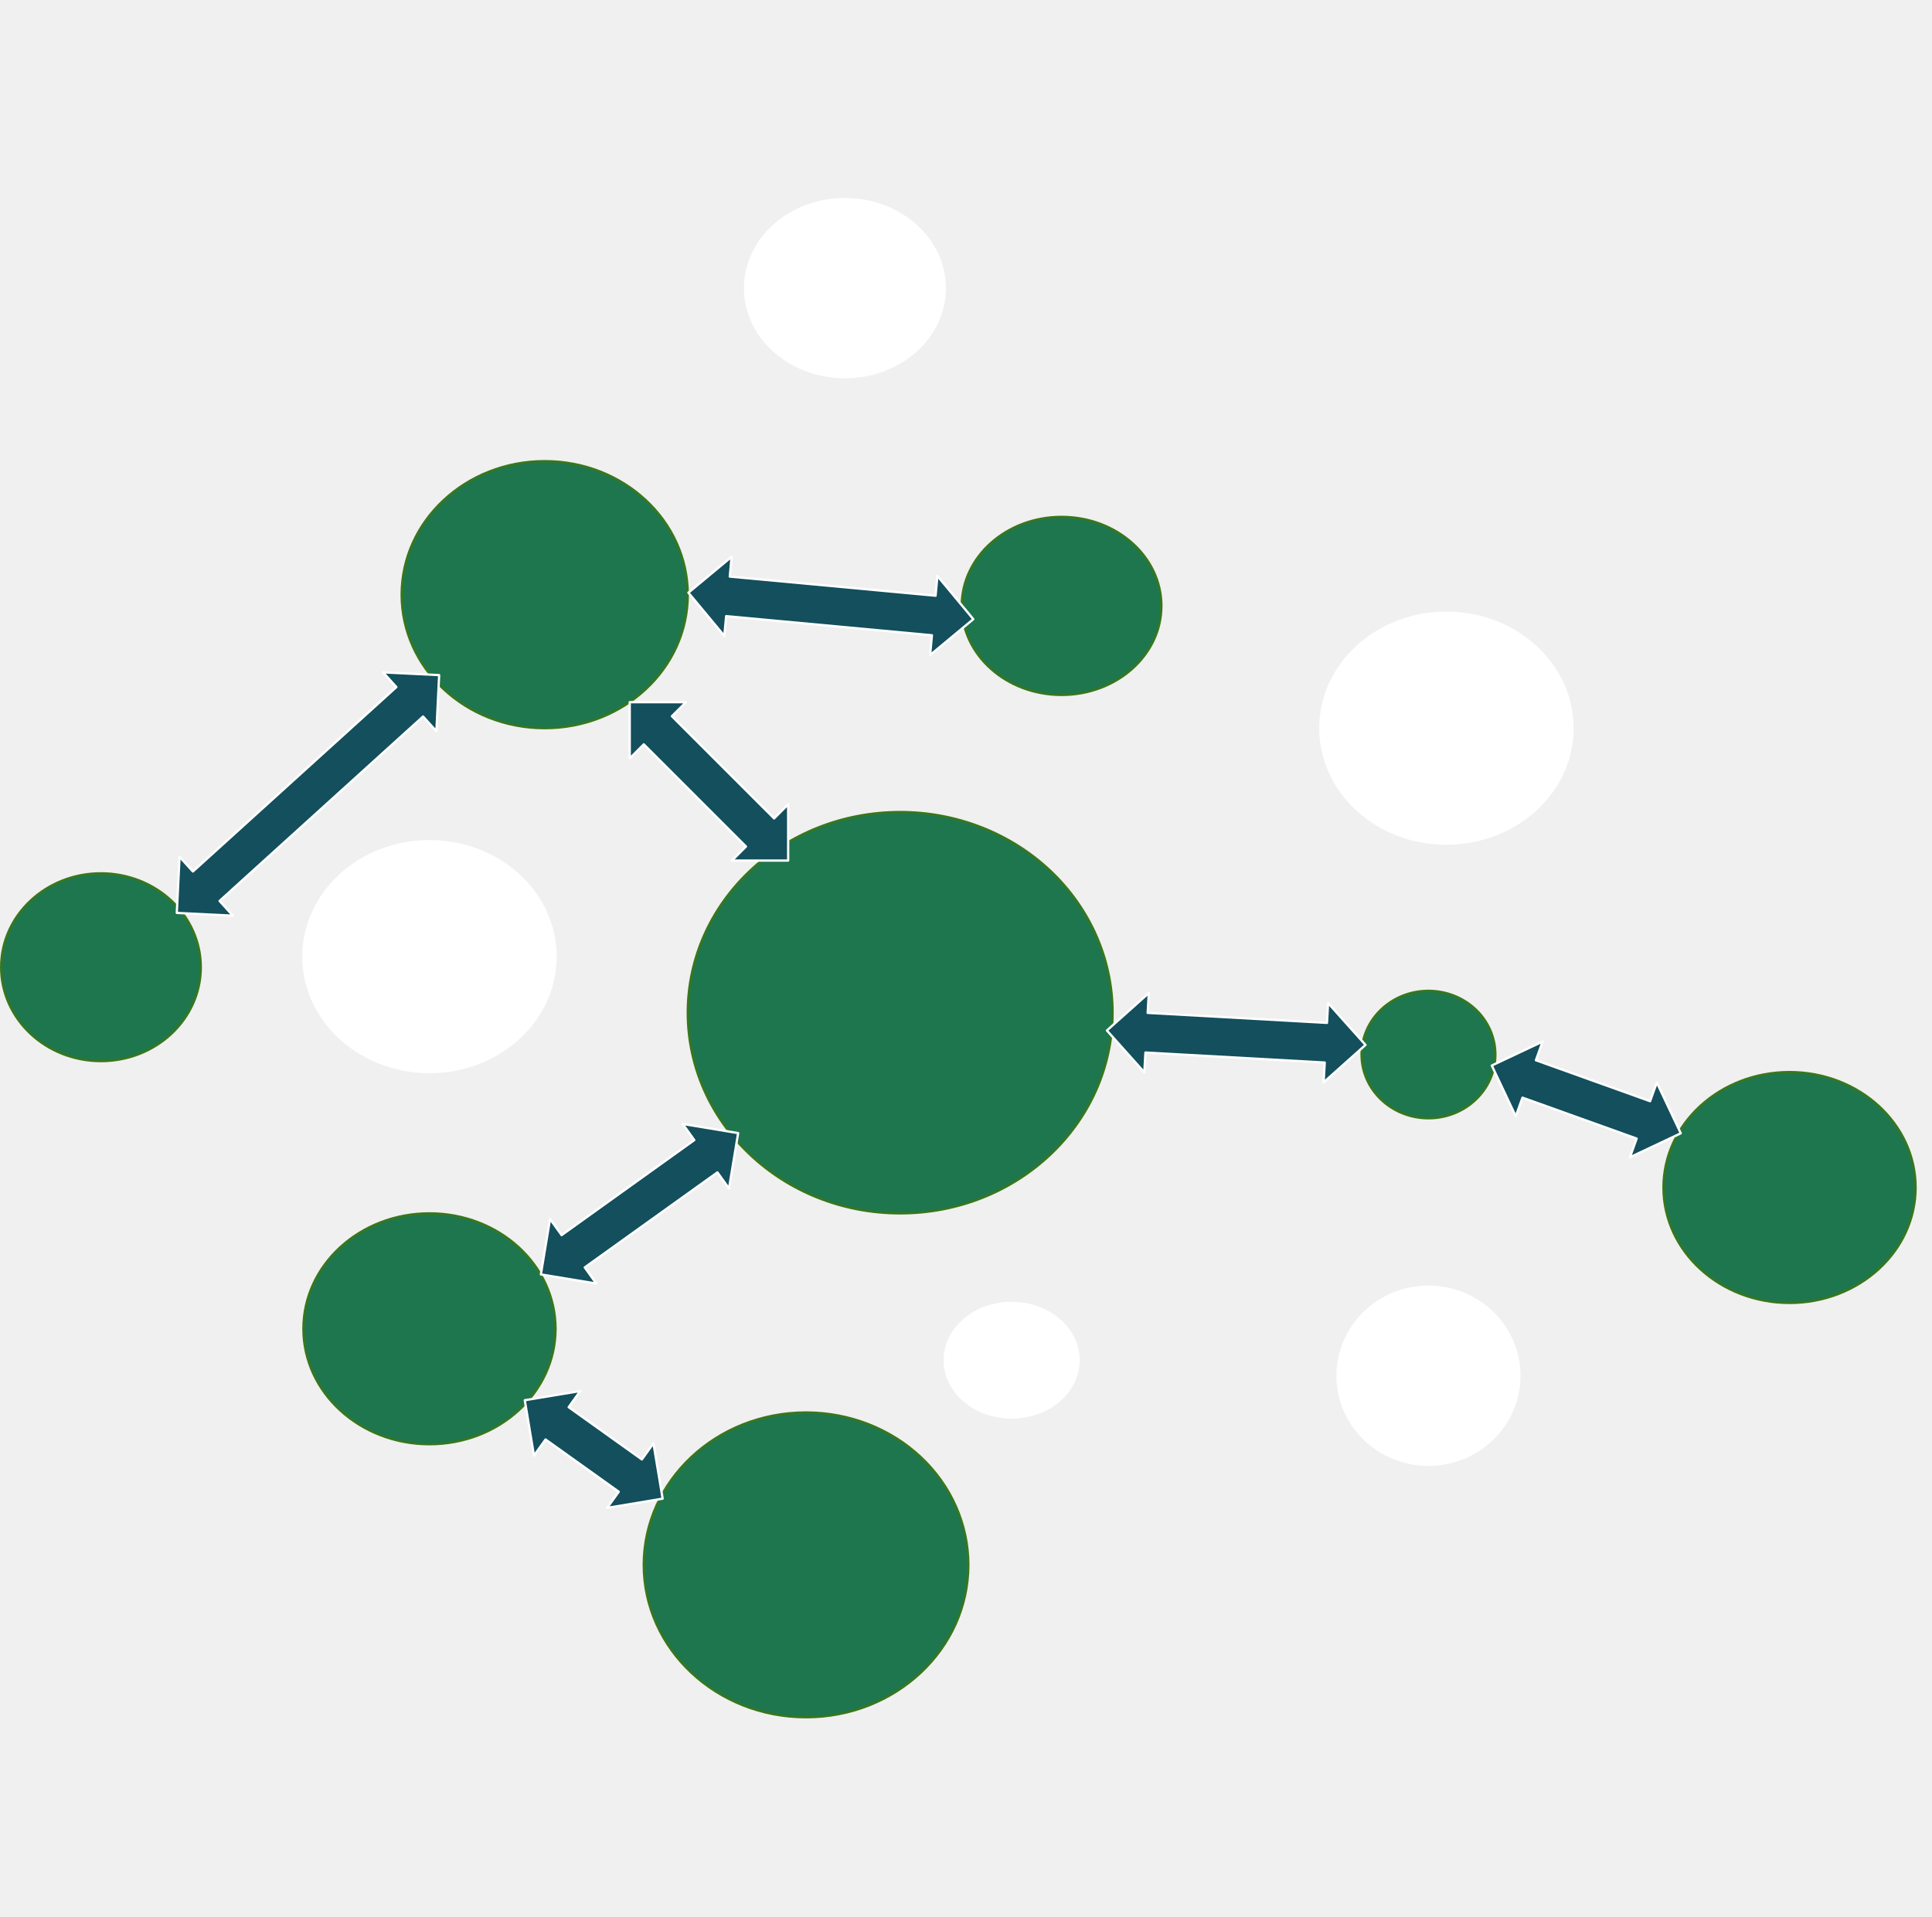
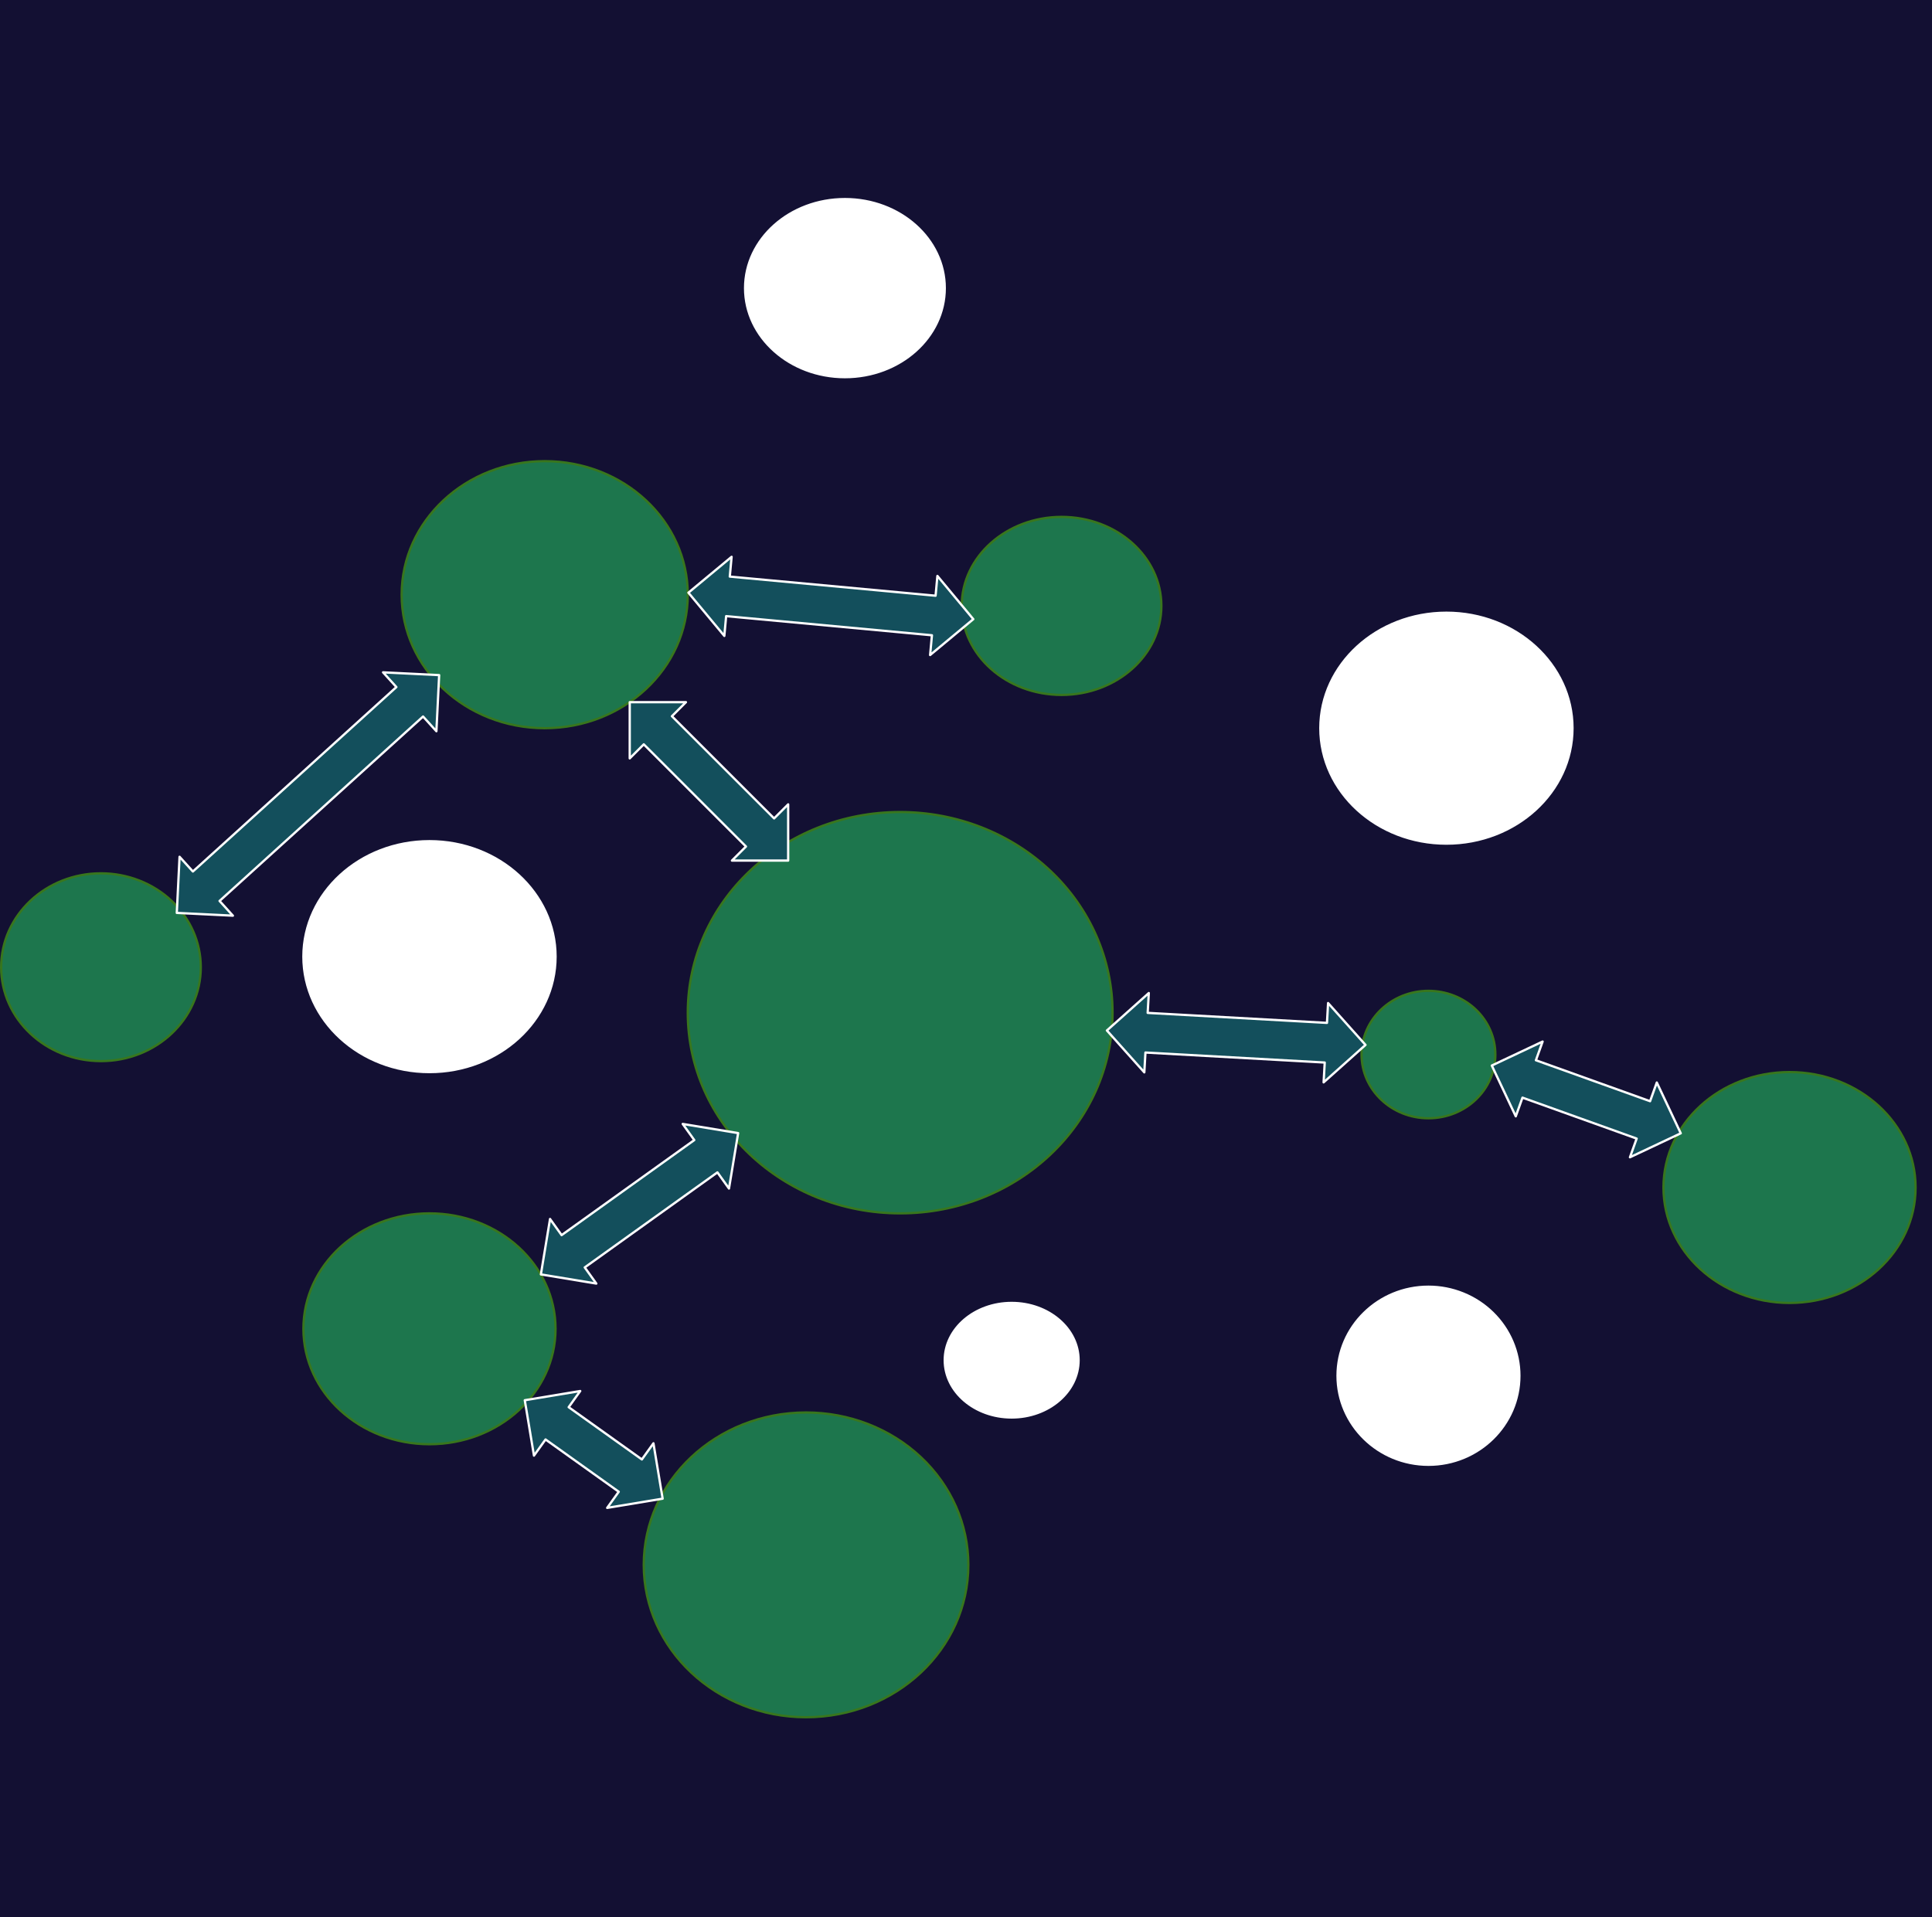
<svg xmlns="http://www.w3.org/2000/svg" width="100%" height="100%" viewBox="0 0 126 125" version="1.1" xml:space="preserve" style="fill-rule:evenodd;clip-rule:evenodd;stroke-linejoin:round;stroke-miterlimit:10;">
+   <rect x="-0.83" y="-0.935" width="127.25" height="127.516" style="fill:rgb(19,16,51);" />
  <g transform="matrix(0.14946,0,0,0.14946,-9.0192,5.46288)">
    <path d="M480,227.882C480,206.425 499.502,189.031 523.559,189.031C547.616,189.031 567.118,206.425 567.118,227.882C567.118,249.338 547.616,266.732 523.559,266.732C499.502,266.732 480,249.338 480,227.882Z" style="fill:rgb(56,118,29);" />
  </g>
  <g transform="matrix(0.14946,0,0,0.14946,-9.0192,5.46288)">
    <path d="M480,227.882C480,206.425 499.502,189.031 523.559,189.031C547.616,189.031 567.118,206.425 567.118,227.882C567.118,249.338 547.616,266.732 523.559,266.732C499.502,266.732 480,249.338 480,227.882Z" style="fill:rgb(29,118,77);stroke:rgb(56,118,29);stroke-width:1px;" />
  </g>
  <g transform="matrix(0.14946,0,0,0.14946,-9.0192,5.46288)">
    <path d="M472.591,557.076C472.591,543.273 485.662,532.084 501.787,532.084C517.912,532.084 530.984,543.273 530.984,557.076C530.984,570.879 517.912,582.068 501.787,582.068C485.662,582.068 472.591,570.879 472.591,557.076Z" style="fill:white;" />
  </g>
  <g transform="matrix(0.14946,0,0,0.14946,-9.0192,5.46288)">
    <path d="M472.591,557.076C472.591,543.273 485.662,532.084 501.787,532.084C517.912,532.084 530.984,543.273 530.984,557.076C530.984,570.879 517.912,582.068 501.787,582.068C485.662,582.068 472.591,570.879 472.591,557.076Z" style="fill:none;stroke:white;stroke-width:1px;" />
  </g>
  <g transform="matrix(0.14946,0,0,0.14946,-9.0192,5.46288)">
    <path d="M60.845,385.564C60.845,362.934 80.347,344.588 104.404,344.588C115.957,344.588 127.036,348.905 135.205,356.59C143.374,364.274 147.963,374.697 147.963,385.564C147.963,408.195 128.461,426.541 104.404,426.541C80.347,426.541 60.845,408.195 60.845,385.564L60.845,385.564Z" style="fill:rgb(29,118,77);" />
  </g>
  <g transform="matrix(0.14946,0,0,0.14946,-9.0192,5.46288)">
    <path d="M60.845,385.564C60.845,362.934 80.347,344.588 104.404,344.588C115.957,344.588 127.036,348.905 135.205,356.59C143.374,364.274 147.963,374.697 147.963,385.564C147.963,408.195 128.461,426.541 104.404,426.541C80.347,426.541 60.845,408.195 60.845,385.564L60.845,385.564Z" style="fill:none;stroke:rgb(56,118,29);stroke-width:1px;" />
  </g>
  <g transform="matrix(0.14946,0,0,0.14946,-9.0192,5.46288)">
    <path d="M643.99,563.861C643.99,542.404 661.75,525.01 683.659,525.01C694.18,525.01 704.27,529.104 711.709,536.39C719.149,543.675 723.328,553.557 723.328,563.861C723.328,585.317 705.568,602.711 683.659,602.711C661.75,602.711 643.99,585.317 643.99,563.861Z" style="fill:white;" />
  </g>
  <g transform="matrix(0.14946,0,0,0.14946,-9.0192,5.46288)">
    <path d="M643.99,563.861C643.99,542.404 661.75,525.01 683.659,525.01C694.18,525.01 704.27,529.104 711.709,536.39C719.149,543.675 723.328,553.557 723.328,563.861C723.328,585.317 705.568,602.711 683.659,602.711C661.75,602.711 643.99,585.317 643.99,563.861Z" style="fill:none;stroke:white;stroke-width:1px;" />
  </g>
  <g transform="matrix(0.14946,0,0,0.14946,-9.0192,5.46288)">
    <path d="M654.462,423.685C654.462,408.325 667.534,395.874 683.659,395.874C691.402,395.874 698.829,398.804 704.304,404.02C709.78,409.235 712.856,416.309 712.856,423.685C712.856,439.045 699.784,451.496 683.659,451.496C667.534,451.496 654.462,439.045 654.462,423.685Z" style="fill:rgb(29,118,77);" />
  </g>
  <g transform="matrix(0.14946,0,0,0.14946,-9.0192,5.46288)">
    <path d="M654.462,423.685C654.462,408.325 667.534,395.874 683.659,395.874C691.402,395.874 698.829,398.804 704.304,404.02C709.78,409.235 712.856,416.309 712.856,423.685C712.856,439.045 699.784,451.496 683.659,451.496C667.534,451.496 654.462,439.045 654.462,423.685Z" style="fill:none;stroke:rgb(56,118,29);stroke-width:1px;" />
  </g>
  <g transform="matrix(0.14946,0,0,0.14946,-9.0192,5.46288)">
    <path d="M235.609,222.979C235.609,190.799 263.558,164.711 298.034,164.711C332.511,164.711 360.459,190.799 360.459,222.979C360.459,255.159 332.511,281.247 298.034,281.247C263.558,281.247 235.609,255.159 235.609,222.979Z" style="fill:rgb(29,118,77);" />
  </g>
  <g transform="matrix(0.14946,0,0,0.14946,-9.0192,5.46288)">
    <path d="M235.609,222.979C235.609,190.799 263.558,164.711 298.034,164.711C332.511,164.711 360.459,190.799 360.459,222.979C360.459,255.159 332.511,281.247 298.034,281.247C263.558,281.247 235.609,255.159 235.609,222.979Z" style="fill:none;stroke:rgb(56,118,29);stroke-width:1px;" />
  </g>
  <g transform="matrix(0.14946,0,0,0.14946,-9.0192,5.46288)">
    <path d="M360.459,405.415C360.459,357.048 401.952,317.84 453.136,317.84C477.716,317.84 501.289,327.066 518.669,343.49C536.049,359.913 545.814,382.188 545.814,405.415C545.814,453.781 504.321,492.989 453.136,492.989C401.952,492.989 360.459,453.781 360.459,405.415L360.459,405.415Z" style="fill:rgb(29,118,77);" />
  </g>
  <g transform="matrix(0.14946,0,0,0.14946,-9.0192,5.46288)">
    <path d="M360.459,405.415C360.459,357.048 401.952,317.84 453.136,317.84C477.716,317.84 501.289,327.066 518.669,343.49C536.049,359.913 545.814,382.188 545.814,405.415C545.814,453.781 504.321,492.989 453.136,492.989C401.952,492.989 360.459,453.781 360.459,405.415L360.459,405.415Z" style="fill:none;stroke:rgb(56,118,29);stroke-width:1px;" />
  </g>
  <g transform="matrix(0.14946,0,0,0.14946,-9.0192,5.46288)">
    <path d="M786.205,481.706C786.205,453.883 810.833,431.328 841.213,431.328C871.593,431.328 896.22,453.883 896.22,481.706C896.22,509.529 871.593,532.084 841.213,532.084C810.833,532.084 786.205,509.529 786.205,481.706Z" style="fill:rgb(29,118,77);" />
  </g>
  <g transform="matrix(0.14946,0,0,0.14946,-9.0192,5.46288)">
    <path d="M786.205,481.706C786.205,453.883 810.833,431.328 841.213,431.328C871.593,431.328 896.22,453.883 896.22,481.706C896.22,509.529 871.593,532.084 841.213,532.084C810.833,532.084 786.205,509.529 786.205,481.706Z" style="fill:none;stroke:rgb(56,118,29);stroke-width:1px;" />
  </g>
  <g transform="matrix(0.14946,0,0,0.14946,-9.0192,5.46288)">
    <path d="M341.247,646.394C341.247,609.665 372.953,579.89 412.066,579.89C430.848,579.89 448.861,586.896 462.142,599.368C475.423,611.84 482.885,628.756 482.885,646.394C482.885,683.123 451.178,712.898 412.066,712.898C372.953,712.898 341.247,683.123 341.247,646.394L341.247,646.394Z" style="fill:rgb(29,118,77);" />
  </g>
  <g transform="matrix(0.14946,0,0,0.14946,-9.0192,5.46288)">
    <path d="M341.247,646.394C341.247,609.665 372.953,579.89 412.066,579.89C430.848,579.89 448.861,586.896 462.142,599.368C475.423,611.84 482.885,628.756 482.885,646.394C482.885,683.123 451.178,712.898 412.066,712.898C372.953,712.898 341.247,683.123 341.247,646.394L341.247,646.394Z" style="fill:none;stroke:rgb(56,118,29);stroke-width:1px;" />
  </g>
  <g transform="matrix(0.14946,0,0,0.14946,-9.0192,5.46288)">
    <path d="M192.74,543.367C192.74,515.544 217.368,492.99 247.748,492.99C278.128,492.99 302.756,515.544 302.756,543.367C302.756,571.19 278.128,593.745 247.748,593.745C217.368,593.745 192.74,571.19 192.74,543.367Z" style="fill:rgb(29,118,77);" />
  </g>
  <g transform="matrix(0.14946,0,0,0.14946,-9.0192,5.46288)">
    <path d="M192.74,543.367C192.74,515.544 217.368,492.99 247.748,492.99C278.128,492.99 302.756,515.544 302.756,543.367C302.756,571.19 278.128,593.745 247.748,593.745C217.368,593.745 192.74,571.19 192.74,543.367Z" style="fill:none;stroke:rgb(56,118,29);stroke-width:1px;" />
  </g>
  <g transform="matrix(0.14946,0,0,0.14946,-9.0192,5.46288)">
    <path d="M385.472,89.194C385.472,67.738 404.974,50.344 429.031,50.344C453.088,50.344 472.591,67.738 472.591,89.194C472.591,110.651 453.088,128.045 429.031,128.045C404.974,128.045 385.472,110.651 385.472,89.194Z" style="fill:white;" />
  </g>
  <g transform="matrix(0.14946,0,0,0.14946,-9.0192,5.46288)">
    <path d="M385.472,89.194C385.472,67.738 404.974,50.344 429.031,50.344C453.088,50.344 472.591,67.738 472.591,89.194C472.591,110.651 453.088,128.045 429.031,128.045C404.974,128.045 385.472,110.651 385.472,89.194Z" style="fill:none;stroke:white;stroke-width:1px;" />
  </g>
  <g transform="matrix(0.14946,0,0,0.14946,-9.0192,5.46288)">
    <path d="M636.486,281.244C636.486,253.421 661.113,230.866 691.493,230.866C721.873,230.866 746.501,253.421 746.501,281.244C746.501,309.067 721.873,331.622 691.493,331.622C661.113,331.622 636.486,309.067 636.486,281.244Z" style="fill:white;" />
  </g>
  <g transform="matrix(0.14946,0,0,0.14946,-9.0192,5.46288)">
    <path d="M636.486,281.244C636.486,253.421 661.113,230.866 691.493,230.866C721.873,230.866 746.501,253.421 746.501,281.244C746.501,309.067 721.873,331.622 691.493,331.622C661.113,331.622 636.486,309.067 636.486,281.244Z" style="fill:none;stroke:white;stroke-width:1px;" />
  </g>
  <g transform="matrix(0.14946,0,0,0.14946,-9.0192,5.46288)">
    <path d="M192.739,380.95C192.739,353.127 217.367,330.572 247.747,330.572C278.127,330.572 302.755,353.127 302.755,380.95C302.755,408.773 278.127,431.328 247.747,431.328C217.367,431.328 192.739,408.773 192.739,380.95Z" style="fill:white;" />
  </g>
  <g transform="matrix(0.14946,0,0,0.14946,-9.0192,5.46288)">
    <path d="M192.739,380.95C192.739,353.127 217.367,330.572 247.747,330.572C278.127,330.572 302.755,353.127 302.755,380.95C302.755,408.773 278.127,431.328 247.747,431.328C217.367,431.328 192.739,408.773 192.739,380.95Z" style="fill:none;stroke:white;stroke-width:1px;" />
  </g>
  <g transform="matrix(0.14946,0,0,0.14946,-9.0192,5.46288)">
    <path d="M711.297,428.475L733.472,418.013L730.543,426.17L780.365,444.04L783.295,435.882L793.753,458.05L771.578,468.512L774.507,460.355L724.685,442.485L721.755,450.642L711.297,428.475Z" style="fill:rgb(19,79,92);" />
  </g>
  <g transform="matrix(0.14946,0,0,0.14946,-9.0192,5.46288)">
    <path d="M711.297,428.475L733.472,418.013L730.543,426.17L780.365,444.04L783.295,435.882L793.753,458.05L771.578,468.512L774.507,460.355L724.685,442.485L721.755,450.642L711.297,428.475Z" style="fill:none;stroke:white;stroke-width:1px;" />
  </g>
  <g transform="matrix(0.14946,0,0,0.14946,-9.0192,5.46288)">
    <path d="M404.263,339.026L379.727,339.026L385.861,332.892L341.263,288.294L335.129,294.428L335.129,269.892L359.664,269.892L353.53,276.026L398.129,320.625L404.263,314.491L404.263,339.026Z" style="fill:rgb(19,79,92);" />
  </g>
  <g transform="matrix(0.14946,0,0,0.14946,-9.0192,5.46288)">
    <path d="M404.263,339.026L379.727,339.026L385.861,332.892L341.263,288.294L335.129,294.428L335.129,269.892L359.664,269.892L353.53,276.026L398.129,320.625L404.263,314.491L404.263,339.026Z" style="fill:none;stroke:white;stroke-width:1px;" />
  </g>
  <g transform="matrix(0.14946,0,0,0.14946,-9.0192,5.46288)">
    <path d="M137.488,361.863L138.695,337.369L144.514,343.794L233.312,263.302L227.493,256.877L251.976,258.084L250.769,282.578L244.95,276.153L156.152,356.645L161.971,363.07L137.488,361.863Z" style="fill:rgb(19,79,92);" />
  </g>
  <g transform="matrix(0.14946,0,0,0.14946,-9.0192,5.46288)">
    <path d="M137.488,361.863L138.695,337.369L144.514,343.794L233.312,263.302L227.493,256.877L251.976,258.084L250.769,282.578L244.95,276.153L156.152,356.645L161.971,363.07L137.488,361.863Z" style="fill:none;stroke:white;stroke-width:1px;" />
  </g>
  <g transform="matrix(0.14946,0,0,0.14946,-9.0192,5.46288)">
    <path d="M360.737,222.112L379.586,206.457L378.791,215.087L468.589,223.436L469.384,214.806L485.052,233.671L466.203,249.326L466.998,240.696L377.2,232.346L376.405,240.976L360.737,222.112Z" style="fill:rgb(19,79,92);" />
  </g>
  <g transform="matrix(0.14946,0,0,0.14946,-9.0192,5.46288)">
    <path d="M360.737,222.112L379.586,206.457L378.791,215.087L468.589,223.436L469.384,214.806L485.052,233.671L466.203,249.326L466.998,240.696L377.2,232.346L376.405,240.976L360.737,222.112Z" style="fill:none;stroke:white;stroke-width:1px;" />
  </g>
  <g transform="matrix(0.14946,0,0,0.14946,-9.0192,5.46288)">
    <path d="M543.341,413.181L561.625,396.84L561.137,405.494L639.372,409.861L639.86,401.207L656.192,419.48L637.908,435.821L638.396,427.168L560.161,422.801L559.672,431.454L543.341,413.181Z" style="fill:rgb(19,79,92);" />
  </g>
  <g transform="matrix(0.14946,0,0,0.14946,-9.0192,5.46288)">
    <path d="M543.341,413.181L561.625,396.84L561.137,405.494L639.372,409.861L639.86,401.207L656.192,419.48L637.908,435.821L638.396,427.168L560.161,422.801L559.672,431.454L543.341,413.181Z" style="fill:none;stroke:white;stroke-width:1px;" />
  </g>
  <g transform="matrix(0.14946,0,0,0.14946,-9.0192,5.46288)">
    <path d="M349.491,617.507L325.288,621.526L330.335,614.479L298.394,591.668L293.347,598.716L289.333,574.546L313.536,570.527L308.489,577.574L340.43,600.384L345.477,593.337L349.491,617.507Z" style="fill:rgb(19,79,92);" />
  </g>
  <g transform="matrix(0.14946,0,0,0.14946,-9.0192,5.46288)">
    <path d="M349.491,617.507L325.288,621.526L330.335,614.479L298.394,591.668L293.347,598.716L289.333,574.546L313.536,570.527L308.489,577.574L340.43,600.384L345.477,593.337L349.491,617.507Z" style="fill:none;stroke:white;stroke-width:1px;" />
  </g>
  <g transform="matrix(0.14946,0,0,0.14946,-9.0192,5.46288)">
    <path d="M296.36,519.633L300.358,495.442L305.405,502.489L363.298,461.013L358.251,453.966L382.438,457.963L378.44,482.155L373.393,475.107L315.5,516.583L320.547,523.631L296.36,519.633Z" style="fill:rgb(19,79,92);" />
  </g>
  <g transform="matrix(0.14946,0,0,0.14946,-9.0192,5.46288)">
    <path d="M296.36,519.633L300.358,495.442L305.405,502.489L363.298,461.013L358.251,453.966L382.438,457.963L378.44,482.155L373.393,475.107L315.5,516.583L320.547,523.631L296.36,519.633Z" style="fill:none;stroke:white;stroke-width:1px;" />
  </g>
</svg>
